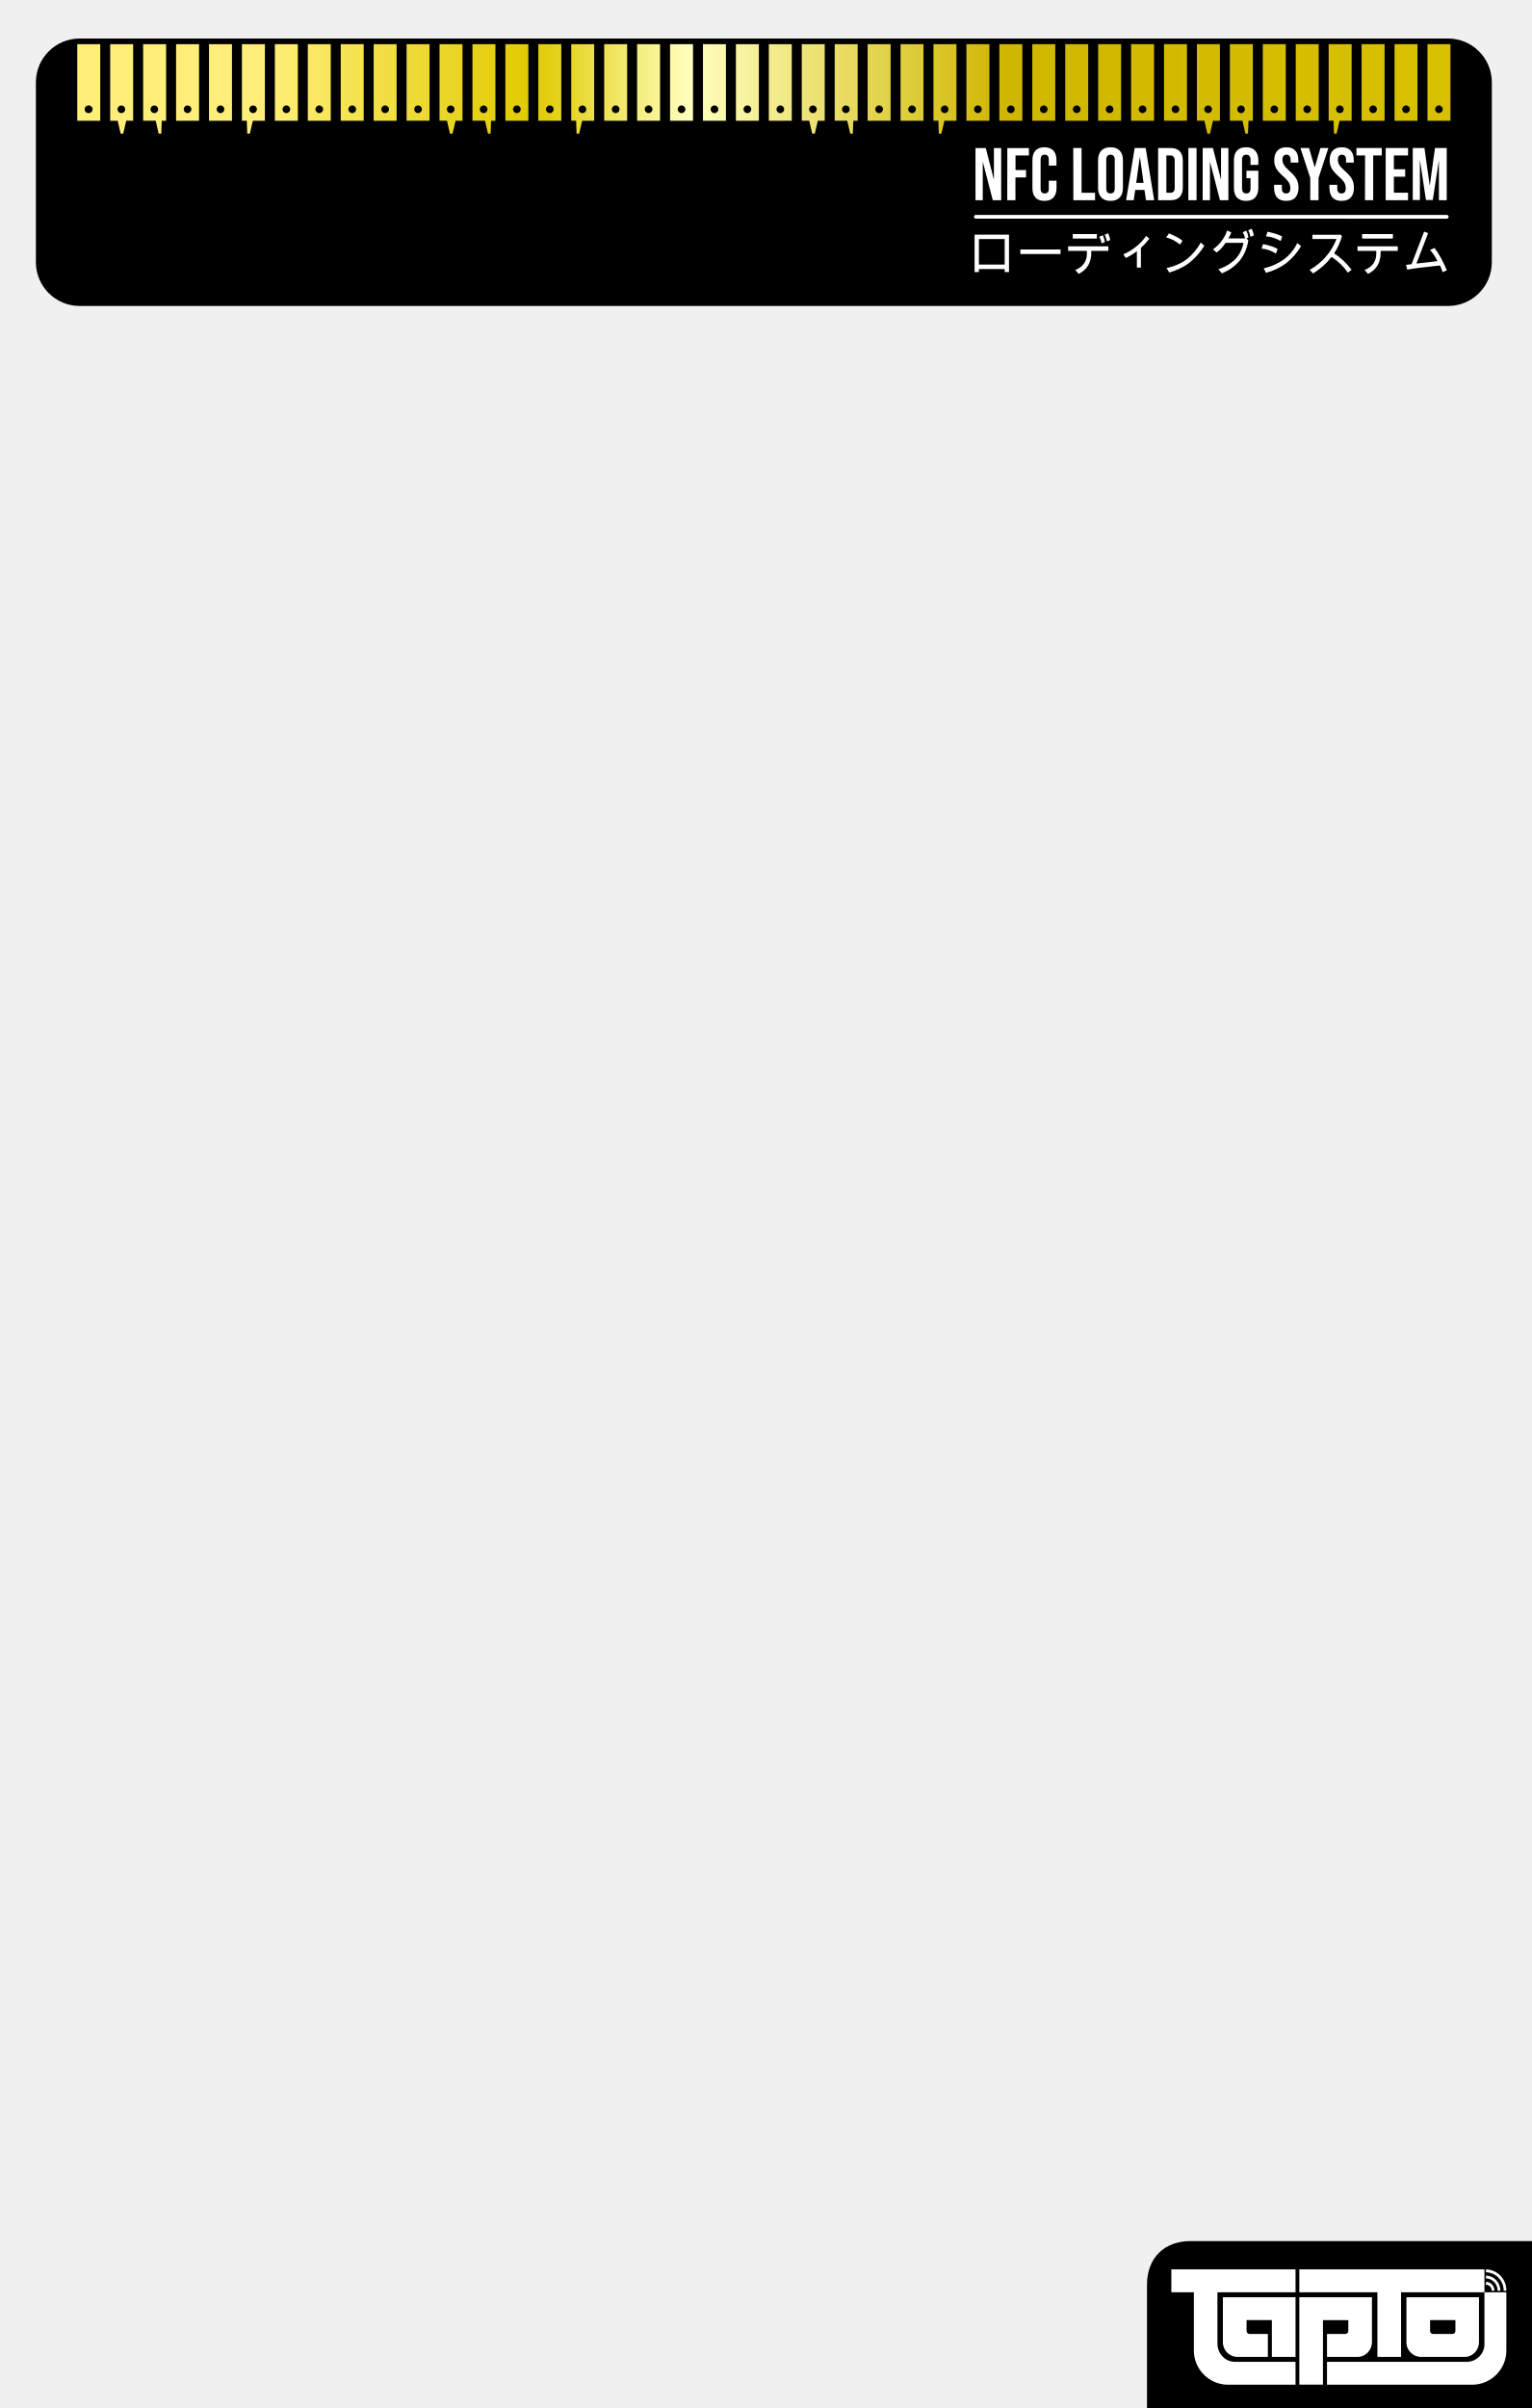
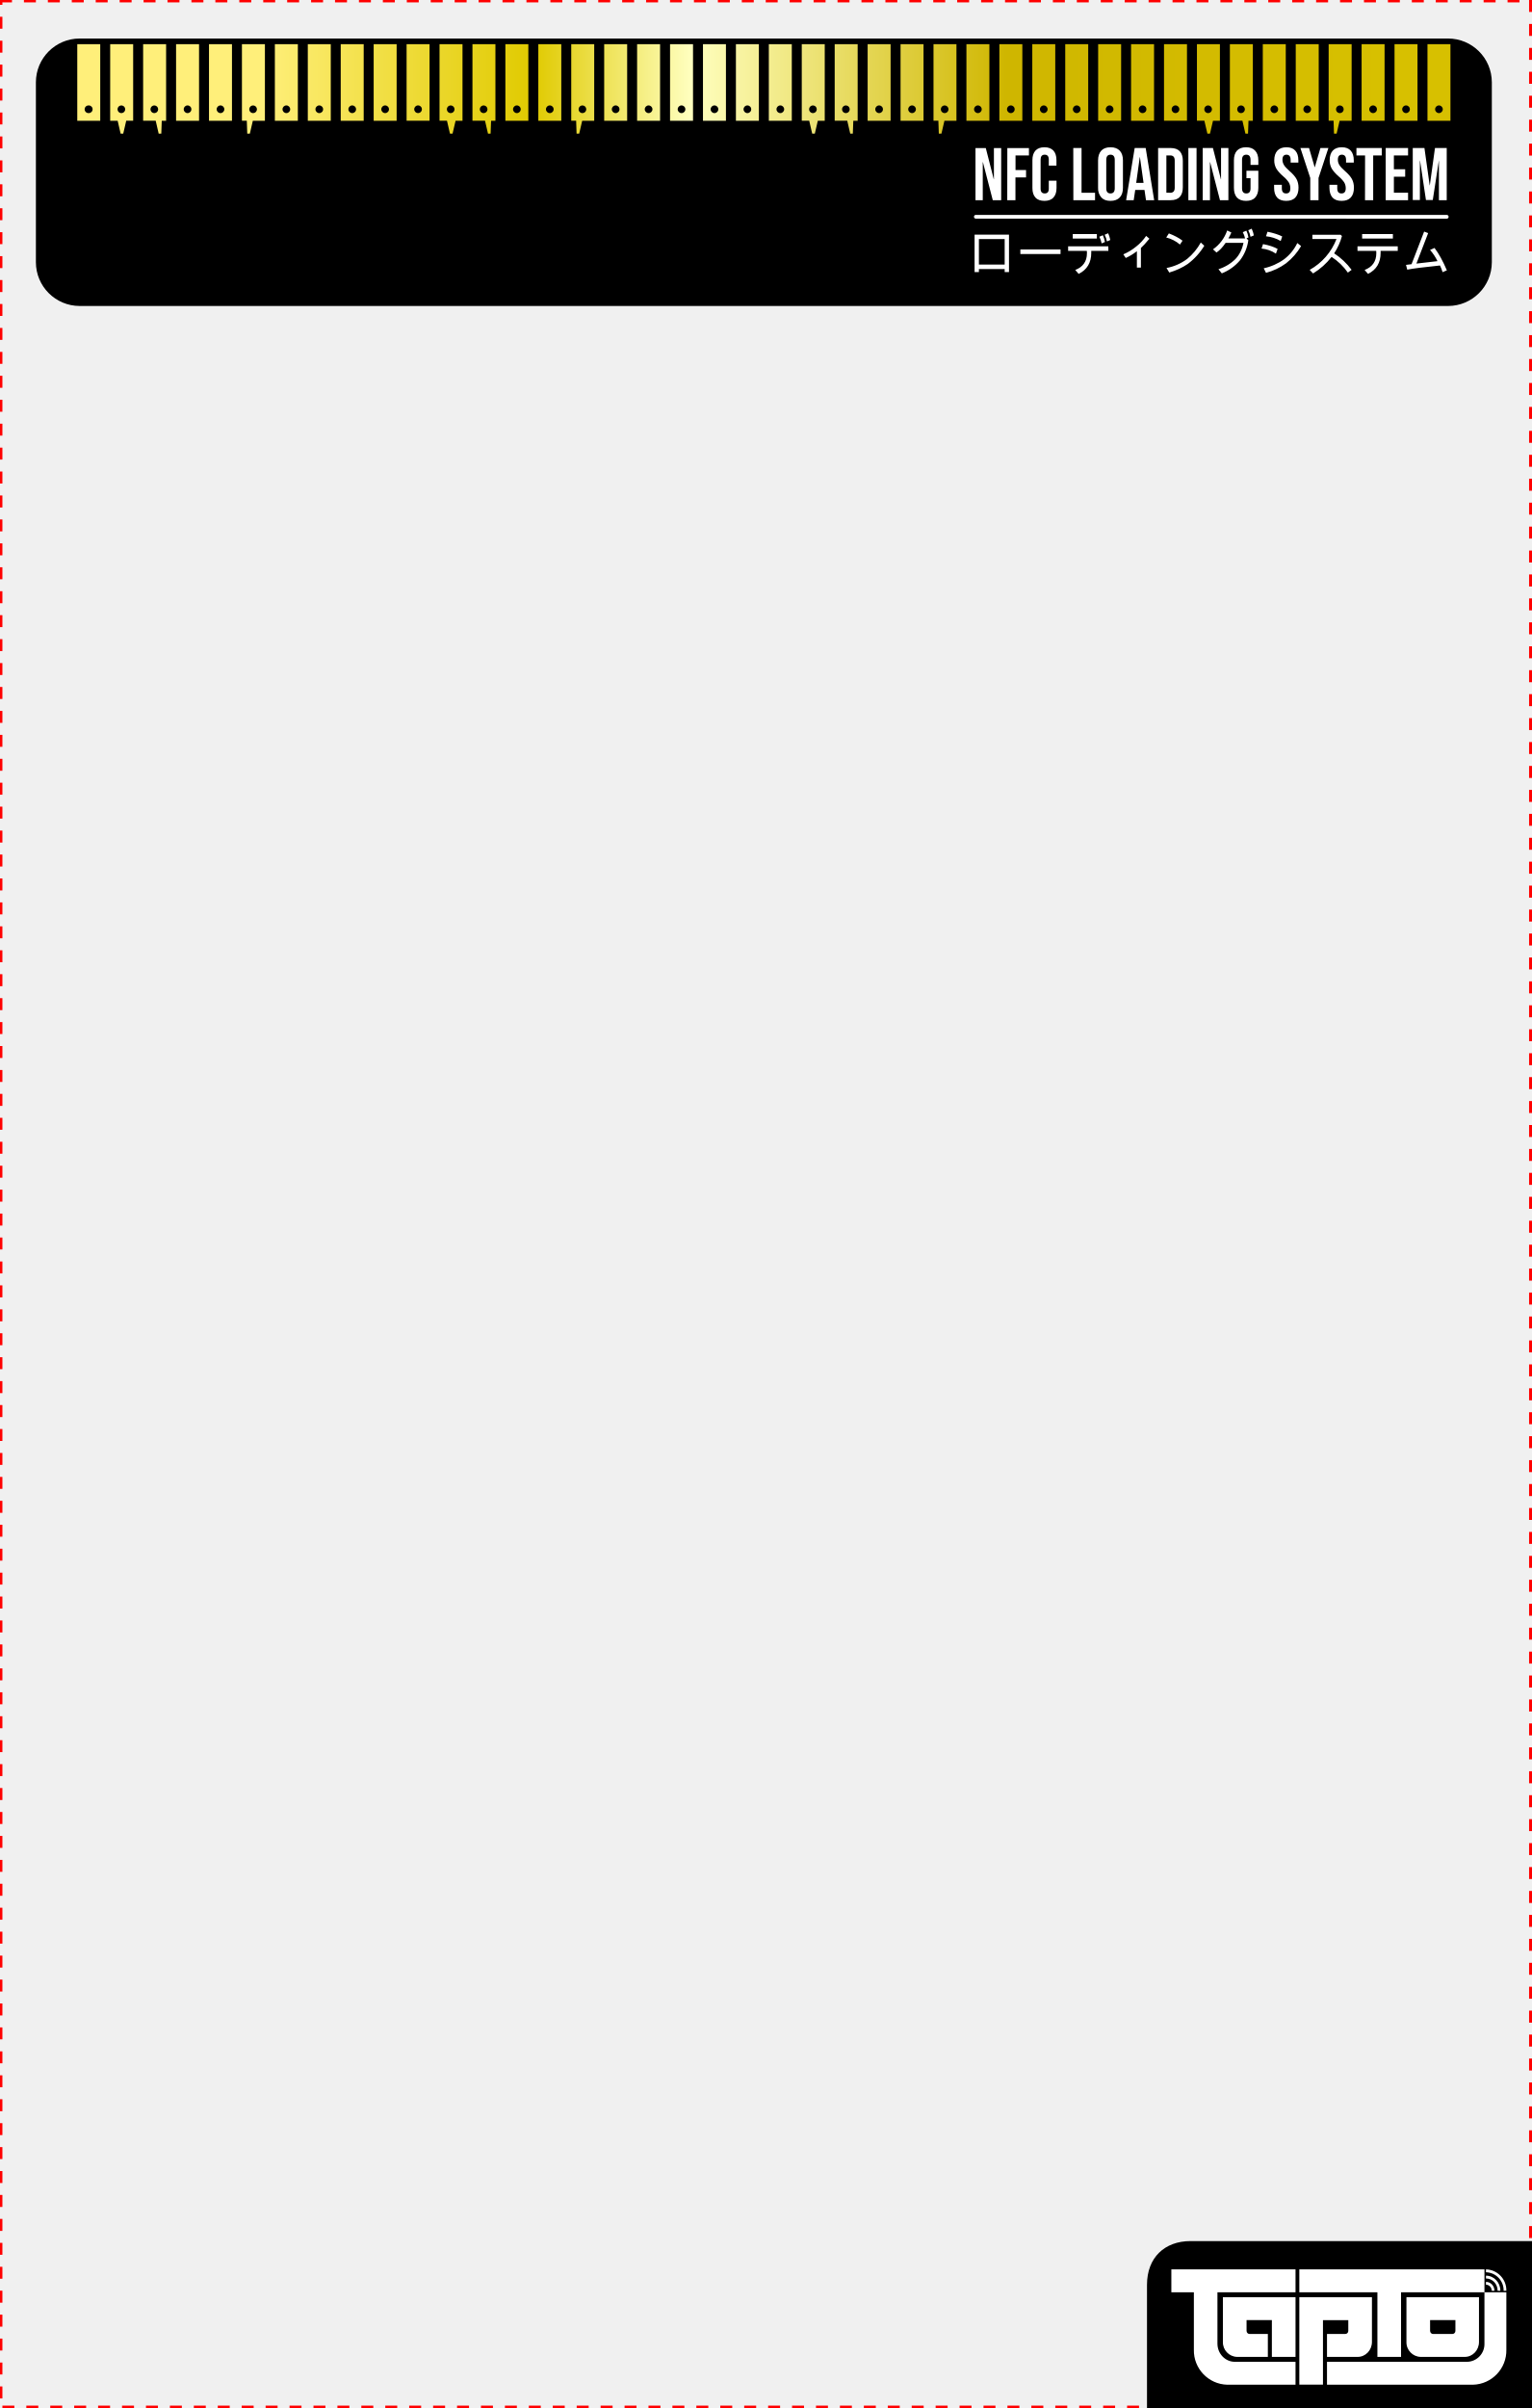
<svg xmlns="http://www.w3.org/2000/svg" xml:space="preserve" fill-rule="evenodd" stroke-linejoin="round" stroke-miterlimit="2" clip-rule="evenodd" version="1.1" id="svg9" width="640" height="1006">
  <path id="enforceSpace" fill="none" stroke="none" stroke-width="0" d="M0 0h640v1006H0z" />
+   <rect id="placeholder" zaparoo-placeholder="main" x="0" y="0" width="640" height="1006" fill="none" stroke="red" stroke-dasharray="5 5" stroke-width="2" zaparoo-fill-strategy="cover" />
  <path id="path1" d="M640.265 936.267v69.92h-160.94v-51.64c0-11.373 7.35-18.28 18.217-18.28z" style="stroke-width:1" />
  <path id="path2" d="M620.347 957.652h-34.85v26.992h-9.884v-26.992h-32.631v-9.568h77.365zm0 0h9.155v23.982a14.32 14.32 0 0 1-14.002 14.637h-60.955v-9.568h58.578a7.413 7.413 0 0 0 7.224-7.603zm.633-3.168v-1.172c1.965 0 3.549 1.647 3.549 3.706h-1.14c0-1.394-1.078-2.534-2.409-2.534zm4.88 2.534c0-2.851-2.187-5.132-4.88-5.132v-1.172c3.327 0 6.02 2.82 6.02 6.304zm2.502 0a7.572 7.572 0 0 0-7.382-7.73v-1.204a8.744 8.744 0 0 1 8.522 8.934zm-86.964.634h-32.632V979.1c0 4.214 3.263 7.603 7.287 7.603h25.345v9.568h-28.513a14.32 14.32 0 0 1-13.971-14.637v-23.982h-9.41v-9.568h51.894zm-30.35 2.06h30.35v24.932h-9.885V969.28h-10.581v4.467c0 .729.538 1.33 1.267 1.33h7.635v9.568h-12.862a6.083 6.083 0 0 1-5.925-6.241zm31.934 0h30.35v18.691c0 3.453-2.661 6.241-5.956 6.241h-12.83v-9.568h7.634a1.267 1.267 0 0 0 1.268-1.33v-4.435h-10.582v26.928h-9.884zm75.084 0v18.691c0 3.453-2.63 6.241-5.925 6.241h-18.47a6.083 6.083 0 0 1-5.924-6.241v-18.692Zm-9.853 9.567H597.63v4.467c0 .729.539 1.33 1.268 1.33h8.047a1.267 1.267 0 0 0 1.267-1.33z" style="fill:#fff;fill-opacity:1;stroke:none;stroke-width:1;stroke-dasharray:none" />
  <path id="path3" d="M33.28 16.09A18.312 18.312 0 0 0 15 34.37v75.18a18.312 18.312 0 0 0 18.28 18.28h571.842a18.312 18.312 0 0 0 18.311-18.28V34.37a18.312 18.312 0 0 0-18.311-18.28z" style="fill:#000;fill-opacity:1;stroke:none;stroke-width:1" />
  <path id="path4" fill="#fff" d="M421.657 113.668h-1.806v-1.267H409.08v1.267h-1.806v-15.65h14.383Zm-1.806-3.136V99.887H409.08v10.645zm23.35-4.404h-16.792v-1.9H443.2zm20.782-5.86-1.394.601a9.884 9.884 0 0 0-.95-2.788l1.457-.633c.38.76.665 1.71.887 2.82zm-5.608-.603h-10.074v-1.869h10.074zm3.39 1.426-1.394.602a10.296 10.296 0 0 0-.95-2.788l1.457-.634c.349.76.634 1.711.887 2.82zm1.426 3.707h-7.16v.823c0 4.119-1.743 7.065-5.26 8.808l-1.425-1.648c1.584-.602 2.82-1.489 3.643-2.661.824-1.172 1.236-2.598 1.236-4.277 0-.475 0-.824-.063-1.045h-7.794v-1.901h16.791zm17.14-5.07c-1.49 1.806-2.694 3.105-3.55 3.866v8.205h-1.678v-6.843c-1.616 1.236-3.168 2.154-4.657 2.82l-1.014-1.521a21.543 21.543 0 0 0 5.386-3.263 19.737 19.737 0 0 0 4.15-4.436zm13.844.824-1.077 1.616a13.75 13.75 0 0 0-5.735-2.946l1.11-1.711c2.312.887 4.213 1.9 5.702 3.041zm9.092 2.123a27.15 27.15 0 0 1-6.906 7.603c-2.281 1.553-4.847 2.725-7.73 3.58l-1.14-1.9a20.783 20.783 0 0 0 8.648-3.802 23.824 23.824 0 0 0 5.67-6.843zm20.688-4.309-1.362.57a10.138 10.138 0 0 0-.95-2.756l1.425-.633c.38.76.697 1.679.887 2.82zm-2.218.824-.824.412.76.76a17.741 17.741 0 0 1-3.484 8.396 19.104 19.104 0 0 1-7.604 5.449l-1.393-1.743a17.646 17.646 0 0 0 7.064-4.213c1.68-1.774 2.852-4.055 3.39-6.78h-7.476c-1.268 1.87-2.535 3.2-3.802 4.024l-1.458-1.331a15.872 15.872 0 0 0 5.925-7.889l1.742.856a19.009 19.009 0 0 1-1.235 2.471h6.97a10.17 10.17 0 0 0-.95-2.598l1.488-.634c.38.76.665 1.711.887 2.82zm14.098-.412-.633 1.901a14.922 14.922 0 0 0-6.147-1.964l.634-1.901c2.598.539 4.657 1.204 6.146 1.964zm7.889 4.024a25.535 25.535 0 0 1-6.273 7.191 24.711 24.711 0 0 1-8.396 3.992l-.95-1.9a22.937 22.937 0 0 0 8.554-3.802 18.565 18.565 0 0 0 5.48-6.749zm-9.821 1.204-.697 1.964a12.672 12.672 0 0 0-6.02-2.123l.634-1.869c2.503.475 4.53 1.14 6.114 2.028zm30.952 8.712-1.584 1.172a24.268 24.268 0 0 0-6.811-6.558 28.83 28.83 0 0 1-7.73 6.907l-1.426-1.49a25.186 25.186 0 0 0 11.215-12.894h-10.075v-1.774h11.817l.539.539a24.968 24.968 0 0 1-3.263 7.223 28.85 28.85 0 0 1 7.286 6.875zm17.234-13.053h-12.862v-1.869h12.862zm2.028 5.133h-7.16v.823c0 4.119-1.742 7.065-5.259 8.808l-1.426-1.648c1.584-.602 2.82-1.489 3.644-2.661.823-1.172 1.235-2.598 1.235-4.277 0-.475 0-.824-.063-1.045h-7.794v-1.901h16.823zm20.53 8.142-1.807.76c-.221-.855-.601-1.806-1.077-2.788-6.748.697-11.341 1.267-13.686 1.743l-.507-1.996 2.313-.286 5.259-13.622 1.68.633-4.911 12.736 8.807-1.014a20.308 20.308 0 0 0-3.105-4.689l1.87-.823c1.773 2.312 3.484 5.417 5.163 9.346zM407.653 91.333a.792.792 0 0 1 0-1.552h196.929a.792.792 0 0 1 0 1.584zm0-29.463h4.309l3.326 12.99h.064V61.87h3.04v21.765h-3.516L410.76 67.73h-.064v15.904h-3.041Zm13.306 0h9.03v3.073h-5.608v6.083h4.403v3.104h-4.435v9.505h-3.422zm15.524 22.05c-1.648 0-2.915-.444-3.77-1.394-.856-.95-1.268-2.218-1.268-3.96v-11.69c0-1.68.412-3.01 1.268-3.96.855-.92 2.122-1.395 3.77-1.395 1.615 0 2.851.476 3.738 1.394.855.95 1.267 2.281 1.267 3.96v2.313h-3.2v-2.534c0-1.33-.57-2.028-1.71-2.028-1.14 0-1.711.697-1.711 2.028v12.165c0 1.33.57 1.996 1.71 1.996 1.141 0 1.712-.633 1.712-1.996v-3.326h3.231v3.073c0 1.71-.444 3.041-1.299 3.96-.855.95-2.123 1.394-3.738 1.394zm12.038-22.082h3.454V80.53h5.639v3.105h-9.06zm15.524 22.082c-1.647 0-2.946-.475-3.802-1.426a5.703 5.703 0 0 1-1.362-4.023V67.002c0-1.742.444-3.073 1.33-4.055.888-.95 2.187-1.426 3.866-1.426 1.679 0 2.946.476 3.865 1.426.887.95 1.33 2.313 1.33 4.055v11.469c0 1.742-.443 3.073-1.33 4.023-.919.95-2.218 1.426-3.865 1.426zm0-3.105c1.204 0 1.806-.697 1.806-2.154V66.78c0-1.426-.602-2.155-1.774-2.155-1.172 0-1.774.729-1.774 2.154v11.88c0 1.458.602 2.155 1.774 2.155zm10.138-18.977h4.594l3.548 21.797h-3.421l-.634-4.34v.063h-3.865l-.634 4.277h-3.168zm3.707 14.573L476.37 65.64h-.063l-1.49 10.771zm6.082-14.573h5.228c1.71 0 2.978.475 3.833 1.363.856.95 1.267 2.249 1.267 4.023v11.025c0 1.742-.411 3.105-1.267 3.992-.855.95-2.122 1.394-3.801 1.394h-5.26zm5.196 18.692c.539 0 .95-.19 1.267-.507.317-.317.476-.887.476-1.616V67.066c0-.73-.159-1.268-.476-1.616-.316-.317-.728-.507-1.267-.507h-1.742v15.555zm7.445-18.692h3.422v21.797h-3.422zm5.988 0h4.277l3.326 13.053h.064V61.838h3.073v21.797h-3.517l-4.118-15.904h-.064v15.904h-3.041zm18.121 22.082c-1.647 0-2.914-.444-3.801-1.394-.856-.95-1.268-2.313-1.268-4.055V67.002c0-1.774.412-3.105 1.268-4.055.887-.95 2.154-1.426 3.801-1.426 1.68 0 2.947.476 3.802 1.426.887.95 1.33 2.281 1.33 4.055v1.901h-3.262V66.78c0-1.425-.57-2.154-1.775-2.154-1.172 0-1.774.729-1.774 2.154v11.913c0 1.425.634 2.122 1.774 2.122 1.204 0 1.775-.697 1.775-2.122v-4.246h-1.711v-3.104h4.974v7.128c0 1.742-.444 3.104-1.33 4.055-.856.95-2.123 1.394-3.803 1.394zm16.76 0c-1.648 0-2.915-.444-3.77-1.394-.856-.95-1.268-2.313-1.268-4.055v-1.267h3.232v1.489c0 1.425.602 2.122 1.774 2.122.57 0 1.014-.158 1.33-.507.317-.317.444-.887.444-1.679 0-.887-.222-1.71-.634-2.408a11.5 11.5 0 0 0-2.28-2.502c-1.426-1.236-2.408-2.376-2.979-3.359a6.875 6.875 0 0 1-.823-3.421c0-1.71.443-3.042 1.299-3.992.887-.95 2.122-1.426 3.801-1.426 1.648 0 2.852.476 3.707 1.426s1.267 2.281 1.267 4.055v.919h-3.231v-1.14c0-.73-.159-1.268-.444-1.616-.285-.349-.697-.539-1.267-.539-1.14 0-1.71.697-1.71 2.091 0 .792.221 1.52.633 2.218.412.697 1.204 1.52 2.313 2.503 1.425 1.235 2.407 2.376 2.946 3.39.539 1.013.824 2.217.824 3.58 0 1.774-.444 3.167-1.331 4.118-.887.95-2.154 1.394-3.833 1.394zm10.074-9.568-4.118-12.514h3.611l2.345 8.016h.063l2.344-8.016h3.327l-4.119 12.514v9.283h-3.453zm13.084 9.568c-1.679 0-2.914-.444-3.801-1.394-.824-.95-1.268-2.313-1.268-4.055v-1.267h3.264v1.489c0 1.425.57 2.122 1.774 2.122.57 0 1.014-.158 1.299-.507.316-.317.475-.887.475-1.679 0-.887-.222-1.71-.634-2.408a11.5 11.5 0 0 0-2.312-2.502c-1.394-1.236-2.377-2.376-2.947-3.359a6.875 6.875 0 0 1-.823-3.421c0-1.71.411-3.042 1.267-3.992.887-.95 2.154-1.426 3.801-1.426 1.648 0 2.883.476 3.739 1.426.855.95 1.267 2.281 1.267 4.055v.919h-3.231v-1.14c0-.73-.159-1.268-.444-1.616-.317-.349-.729-.539-1.267-.539-1.14 0-1.71.697-1.71 2.091 0 .792.19 1.52.633 2.218.412.697 1.204 1.52 2.312 2.503 1.426 1.235 2.408 2.376 2.947 3.39.538 1.013.823 2.217.823 3.58 0 1.774-.443 3.167-1.33 4.118-.887.95-2.154 1.394-3.834 1.394zm9.822-18.977h-3.612v-3.105h10.581v3.105h-3.58v18.692h-3.421zm8.617-3.105h9.346v3.105H582.5v5.766h4.72v3.105h-4.72v6.684h5.925v3.137h-9.346zm11.31 0h4.879l2.186 15.587h.063l2.154-15.587h4.911v21.797h-3.263V67.097h-.032l-2.534 16.474h-2.852l-2.47-16.474h-.064v16.474h-2.978z" style="stroke:none;stroke-width:1;stroke-opacity:1" />
  <path id="path5" fill="url(#a)" d="M41.89 18.448v32.005h-9.6V18.448Zm-4.794 25.608a1.602 1.602 0 1 0 0 3.194 1.602 1.602 0 0 0 0-3.204zm142.417-25.608v31.995h-9.6V18.448Zm-4.805 25.588a1.602 1.602 0 1 0 0 3.204 1.602 1.602 0 0 0 0-3.204zm321.33-25.588v31.995h-9.6V18.448Zm-4.805 25.588a1.602 1.602 0 1 0 0 3.204 1.602 1.602 0 0 0 0-3.204zm-160.34-25.578v31.995h-9.601V18.448Zm-4.796 25.588a1.602 1.602 0 1 0 0 3.204 1.602 1.602 0 0 0 0-3.204zM83.183 18.458v31.995h-9.601V18.448Zm-4.806 25.588a1.602 1.602 0 1 0 0 3.204 1.602 1.602 0 0 0 0-3.204zm142.418-25.588v31.995h-9.601V18.448Zm-4.796 25.588a1.602 1.602 0 1 0 0 3.204 1.602 1.602 0 0 0 0-3.204zM537.32 18.458v31.995h-9.6V18.448Zm-4.795 25.588a1.602 1.602 0 1 0 0 3.204 1.602 1.602 0 0 0 0-3.204zM372.184 18.458v31.995h-9.6V18.448Zm-4.805 25.588a1.602 1.602 0 1 0 0 3.204 1.602 1.602 0 0 0 0-3.204zM124.474 18.458v31.995h-9.61V18.448Zm-4.805 25.588a1.602 1.602 0 1 0 0 3.204 1.602 1.602 0 0 0 0-3.204zm142.417-25.588v31.995h-9.6V18.448Zm-4.805 25.588a1.602 1.602 0 1 0 0 3.204 1.602 1.602 0 0 0 0-3.204zm321.331-25.588v31.995h-9.6V18.448Zm-4.805 25.588a1.602 1.602 0 1 0 0 3.204 1.602 1.602 0 0 0 0-3.204zM413.466 18.458v31.995h-9.601V18.448Zm-4.806 25.588a1.602 1.602 0 1 0 0 3.204 1.602 1.602 0 0 0 0-3.204zM151.99 18.458v31.995h-9.601V18.448Zm-4.796 25.588a1.602 1.602 0 1 0 0 3.204 1.602 1.602 0 0 0 0-3.204zm321.321-25.588v31.995h-9.6V18.448Zm-4.805 25.588a1.602 1.602 0 1 0 0 3.204 1.602 1.602 0 0 0 0-3.204zM289.611 18.458v31.995h-9.6V18.448Zm-4.806 25.588a1.602 1.602 0 1 0 0 3.204 1.602 1.602 0 0 0 0-3.204zm321.332-25.588v31.995h-9.601V18.448Zm-4.806 25.588a1.602 1.602 0 1 0 0 3.204 1.602 1.602 0 0 0 0-3.204zM440.99 18.458v31.995h-9.6V18.448Zm-4.805 25.588a1.602 1.602 0 1 0 0 3.204 1.602 1.602 0 0 0 0-3.204zM96.94 18.458v31.995h-9.6V18.448Zm-4.796 25.588a1.602 1.602 0 1 0 0 3.204 1.602 1.602 0 0 0 0-3.204zm142.418-25.588v31.995h-9.6V18.448Zm-4.806 25.588a1.602 1.602 0 1 0 0 3.204 1.602 1.602 0 0 0 0-3.204zm321.332-25.588v31.995h-9.6V18.448Zm-4.806 25.588a1.602 1.602 0 1 0 0 3.204 1.602 1.602 0 0 0 0-3.204zm-160.34-25.588v31.995h-9.601V18.448Zm-4.796 25.588a1.602 1.602 0 1 0 0 3.204 1.602 1.602 0 0 0 0-3.204zM138.23 18.458v31.995h-9.6V18.448Zm-4.805 25.588a1.602 1.602 0 1 0 0 3.204 1.602 1.602 0 0 0 0-3.204zm142.417-25.588v31.995h-9.6V18.448Zm-4.795 25.588a1.602 1.602 0 1 0 0 3.204 1.602 1.602 0 0 0 0-3.204zM592.37 18.458v31.995h-9.6V18.448Zm-4.795 25.588a1.602 1.602 0 1 0 0 3.204 1.602 1.602 0 0 0 0-3.204zM427.233 18.458v31.995h-9.6V18.448Zm-4.806 25.588a1.602 1.602 0 1 0 0 3.204 1.602 1.602 0 0 0 0-3.204zM165.756 18.458v31.995h-9.6V18.448Zm-4.806 25.588a1.602 1.602 0 1 0 0 3.204 1.602 1.602 0 0 0 0-3.204zm321.322-25.588v31.995h-9.601V18.448Zm-4.796 25.588a1.602 1.602 0 1 0 0 3.204 1.602 1.602 0 0 0 0-3.204zm-160.34-25.588v31.995h-9.601V18.448Zm-4.806 25.588a1.602 1.602 0 1 0 0 3.204 1.602 1.602 0 0 0 0-3.204zm-8.962-25.588v31.995h-9.6V18.448Zm-4.795 25.588a1.602 1.602 0 1 0 0 3.204 1.602 1.602 0 0 0 0-3.204zm156.184-25.588v31.995h-9.6V18.448Zm-4.805 25.588a1.602 1.602 0 1 0 0 3.204 1.602 1.602 0 0 0 0-3.204zM49.17 50.453h-3.123V18.448h9.601v31.995h-2.9l-1.246 5.373h-1.095zm1.683-6.397a1.602 1.602 0 1 0 0 3.194 1.602 1.602 0 0 0 0-3.194zm135.939 6.387h-3.112V18.468h9.6v31.995h-2.9l-1.256 5.374h-1.085zm1.683-6.387a1.602 1.602 0 1 0 0 3.194 1.602 1.602 0 0 0 0-3.194zm314.833 6.387h-3.113V18.468h9.601v31.995h-2.89l-1.256 5.374h-1.085zM505 44.056a1.602 1.602 0 1 0 0 3.194 1.602 1.602 0 0 0 0-3.194zm-166.83 6.387h-3.112V18.468h9.6v31.995h-2.899l-1.247 5.374h-1.095zm1.683-6.387a1.602 1.602 0 1 0 0 3.194 1.602 1.602 0 0 0 0-3.194zm-236.71 6.387h-2.038V18.468h9.601v31.995h-5.049l-1.247 5.374h-1.084zm2.758-6.387a1.602 1.602 0 1 0 0 3.194 1.602 1.602 0 0 0 0-3.194zm134.864 6.387h-2.048V18.468h9.601v31.995h-5.028l-1.247 5.374h-1.095zm2.758-6.387a1.602 1.602 0 1 0 0 3.194 1.602 1.602 0 0 0 0-3.194zm313.768 6.387h-2.048V18.468h9.6v31.995h-5.028l-1.247 5.374h-1.094zm2.758-6.387a1.602 1.602 0 1 0 0 3.194 1.602 1.602 0 0 0 0-3.194zm-167.904 6.387h-2.038V18.468h9.59v31.995h-5.028l-1.247 5.374h-1.095zm2.757-6.387a1.602 1.602 0 1 0 0 3.194 1.602 1.602 0 0 0 0-3.194zM65.066 50.443h-5.251V18.468h9.6v31.995H67.59l-.182 5.374h-1.095Zm-.446-6.387a1.602 1.602 0 1 0 0 3.194 1.602 1.602 0 0 0 0-3.194zm138.068 6.387h-5.251V18.468h9.6v31.995h-1.824l-.193 5.374h-1.085zm-.446-6.387a1.602 1.602 0 1 0 0 3.194 1.602 1.602 0 0 0 0-3.194zm316.962 6.387h-5.241V18.468h9.6v31.995h-1.825l-.192 5.374h-1.085zm-.446-6.387a1.602 1.602 0 1 0 0 3.194 1.602 1.602 0 0 0 0-3.194zm-164.69 6.387h-5.252V18.468h9.6v31.995h-1.824l-.193 5.374h-1.084zm-.447-6.387a1.602 1.602 0 1 0 0 3.194 1.602 1.602 0 0 0 0-3.194z" style="fill:url(#a);stroke-width:.32" />
  <rect stroke-width="0" fill="none" id="placeholder_logo" width="350" height="53" x="32.3" y="61" />
-   <defs id="defs9">
+   <defs>
    <linearGradient id="a" x1="0" x2="1" y1="0" y2="0" gradientTransform="matrix(-470.5319 0 0 -470.4863 580.62 19.563)" gradientUnits="userSpaceOnUse">
      <stop offset="0" stop-color="#d7c000" id="stop5" />
      <stop offset=".34" stop-color="#cfb600" id="stop6" />
      <stop offset=".62" stop-color="#ffffbf" id="stop7" />
      <stop offset=".76" stop-color="#e0ca00" id="stop8" />
      <stop offset="1" stop-color="#ffef7a" id="stop9" />
    </linearGradient>
  </defs>
</svg>
